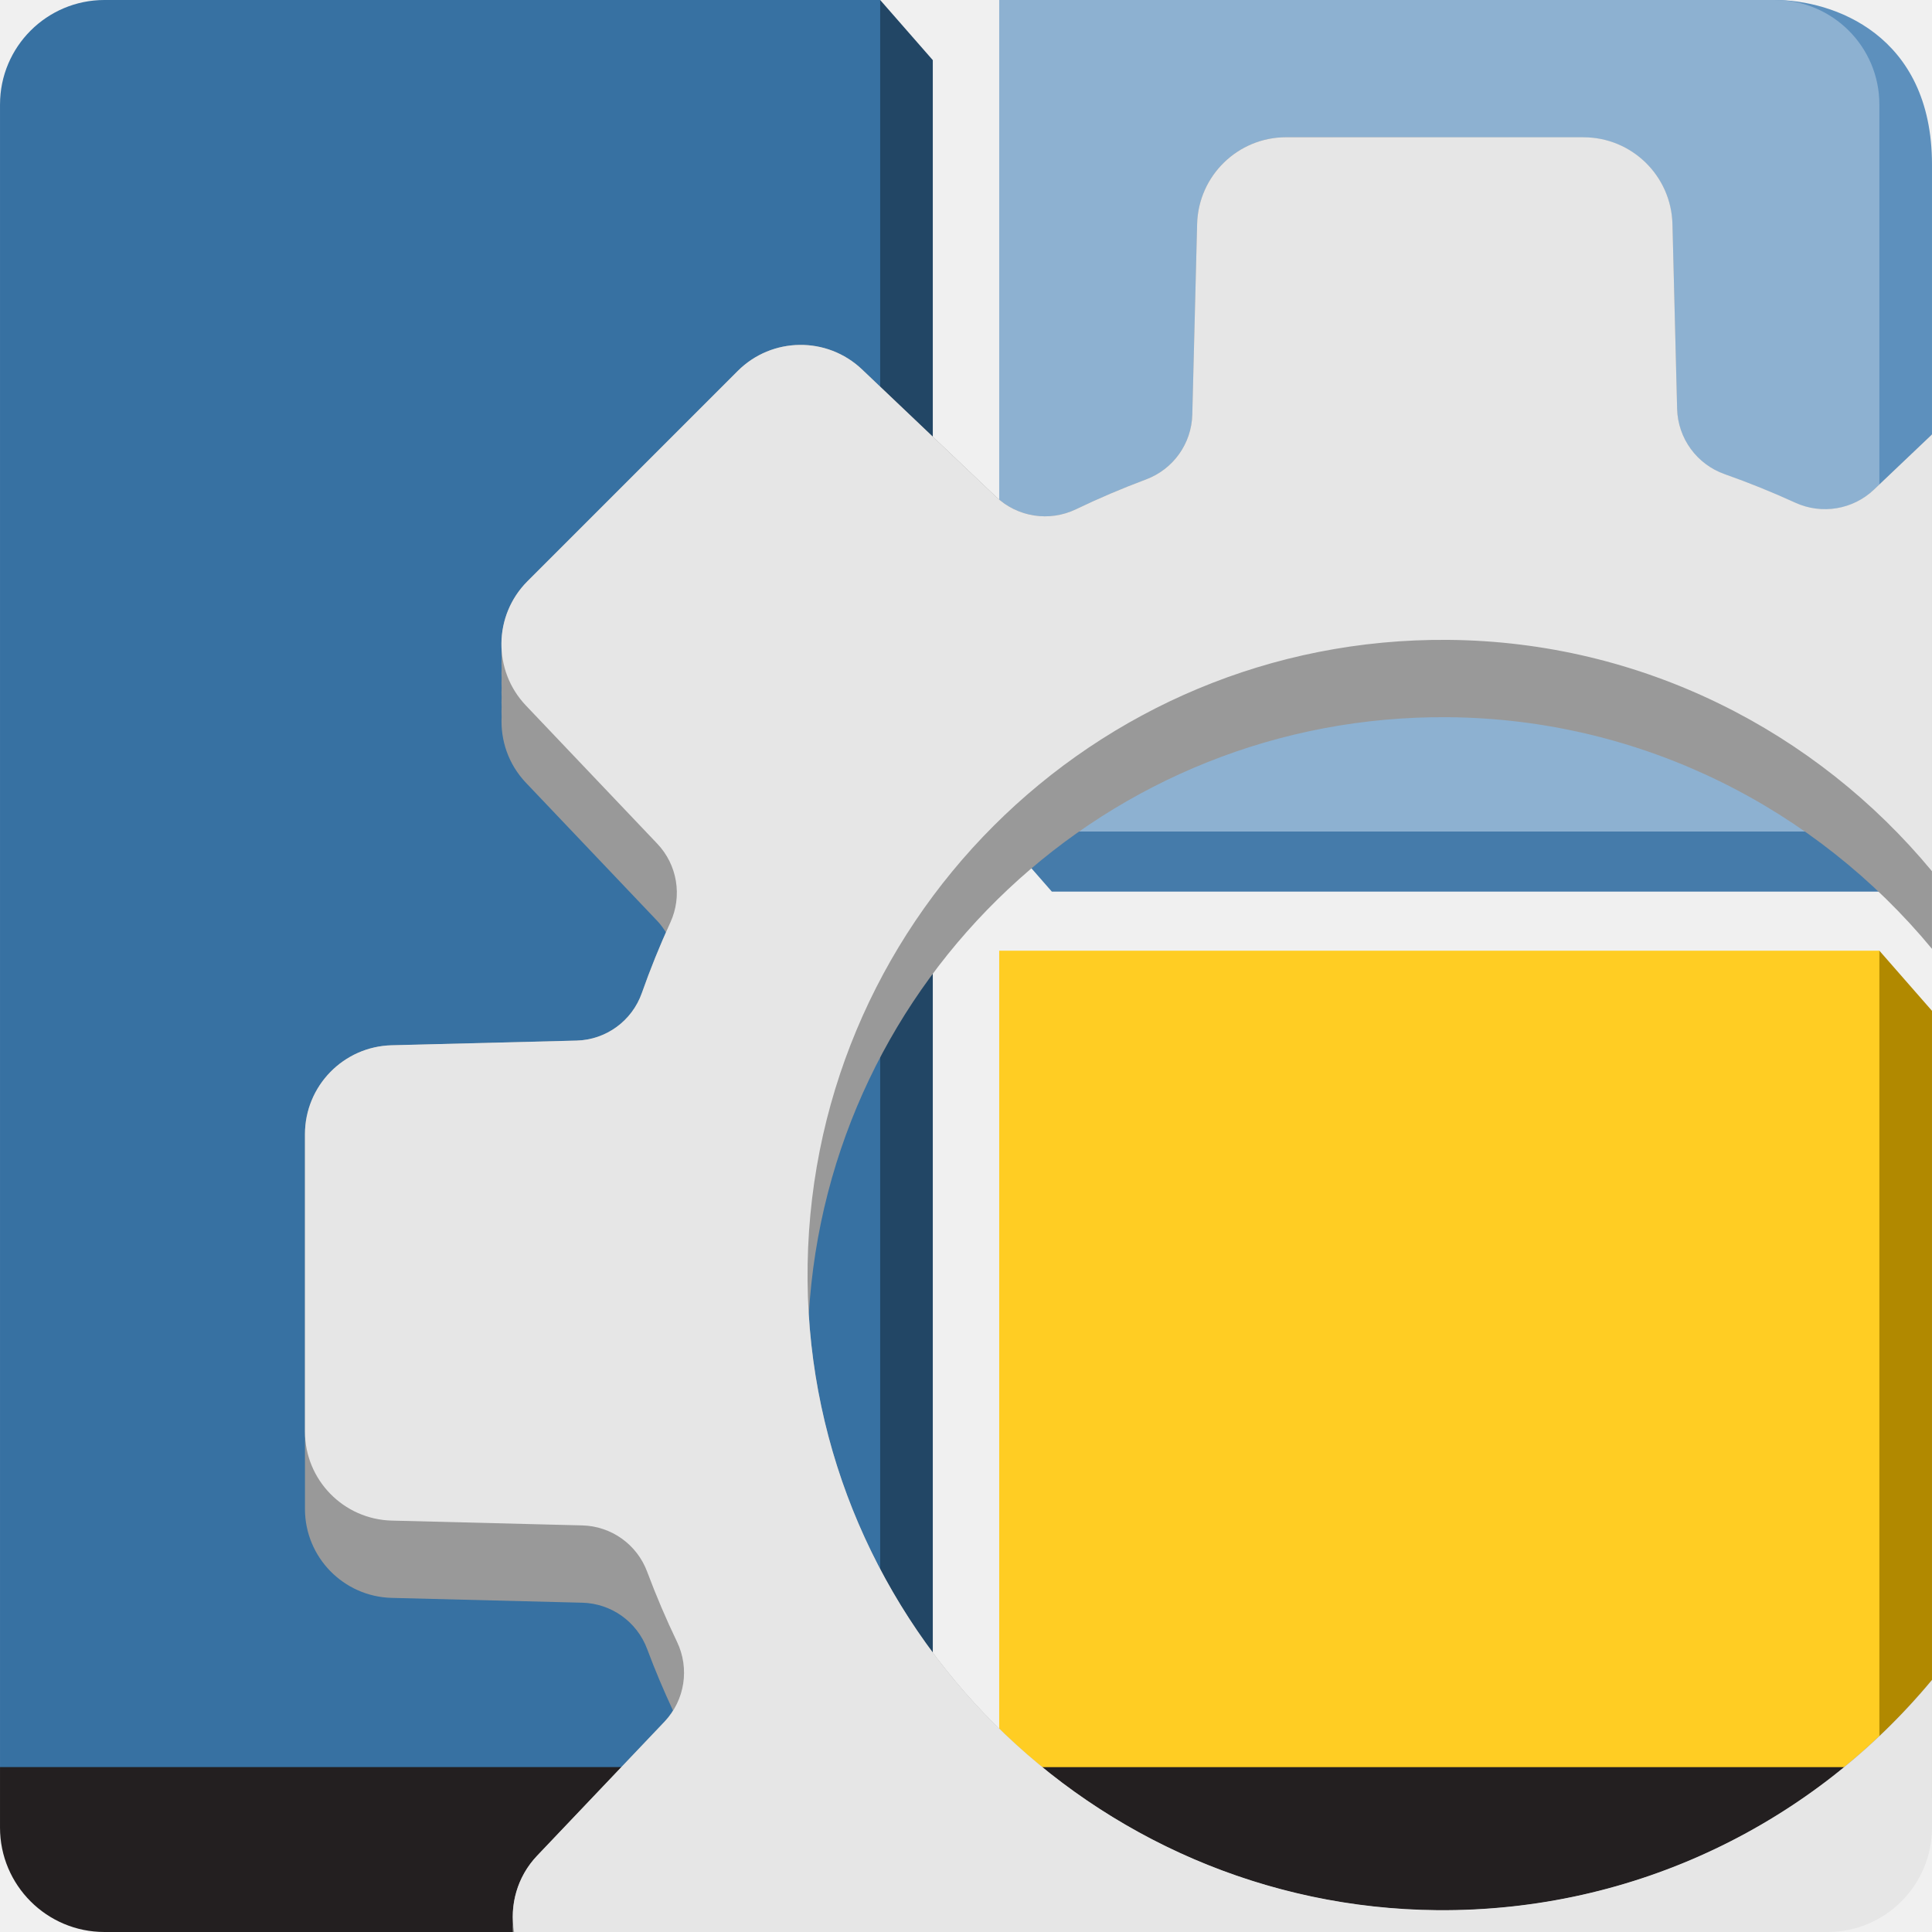
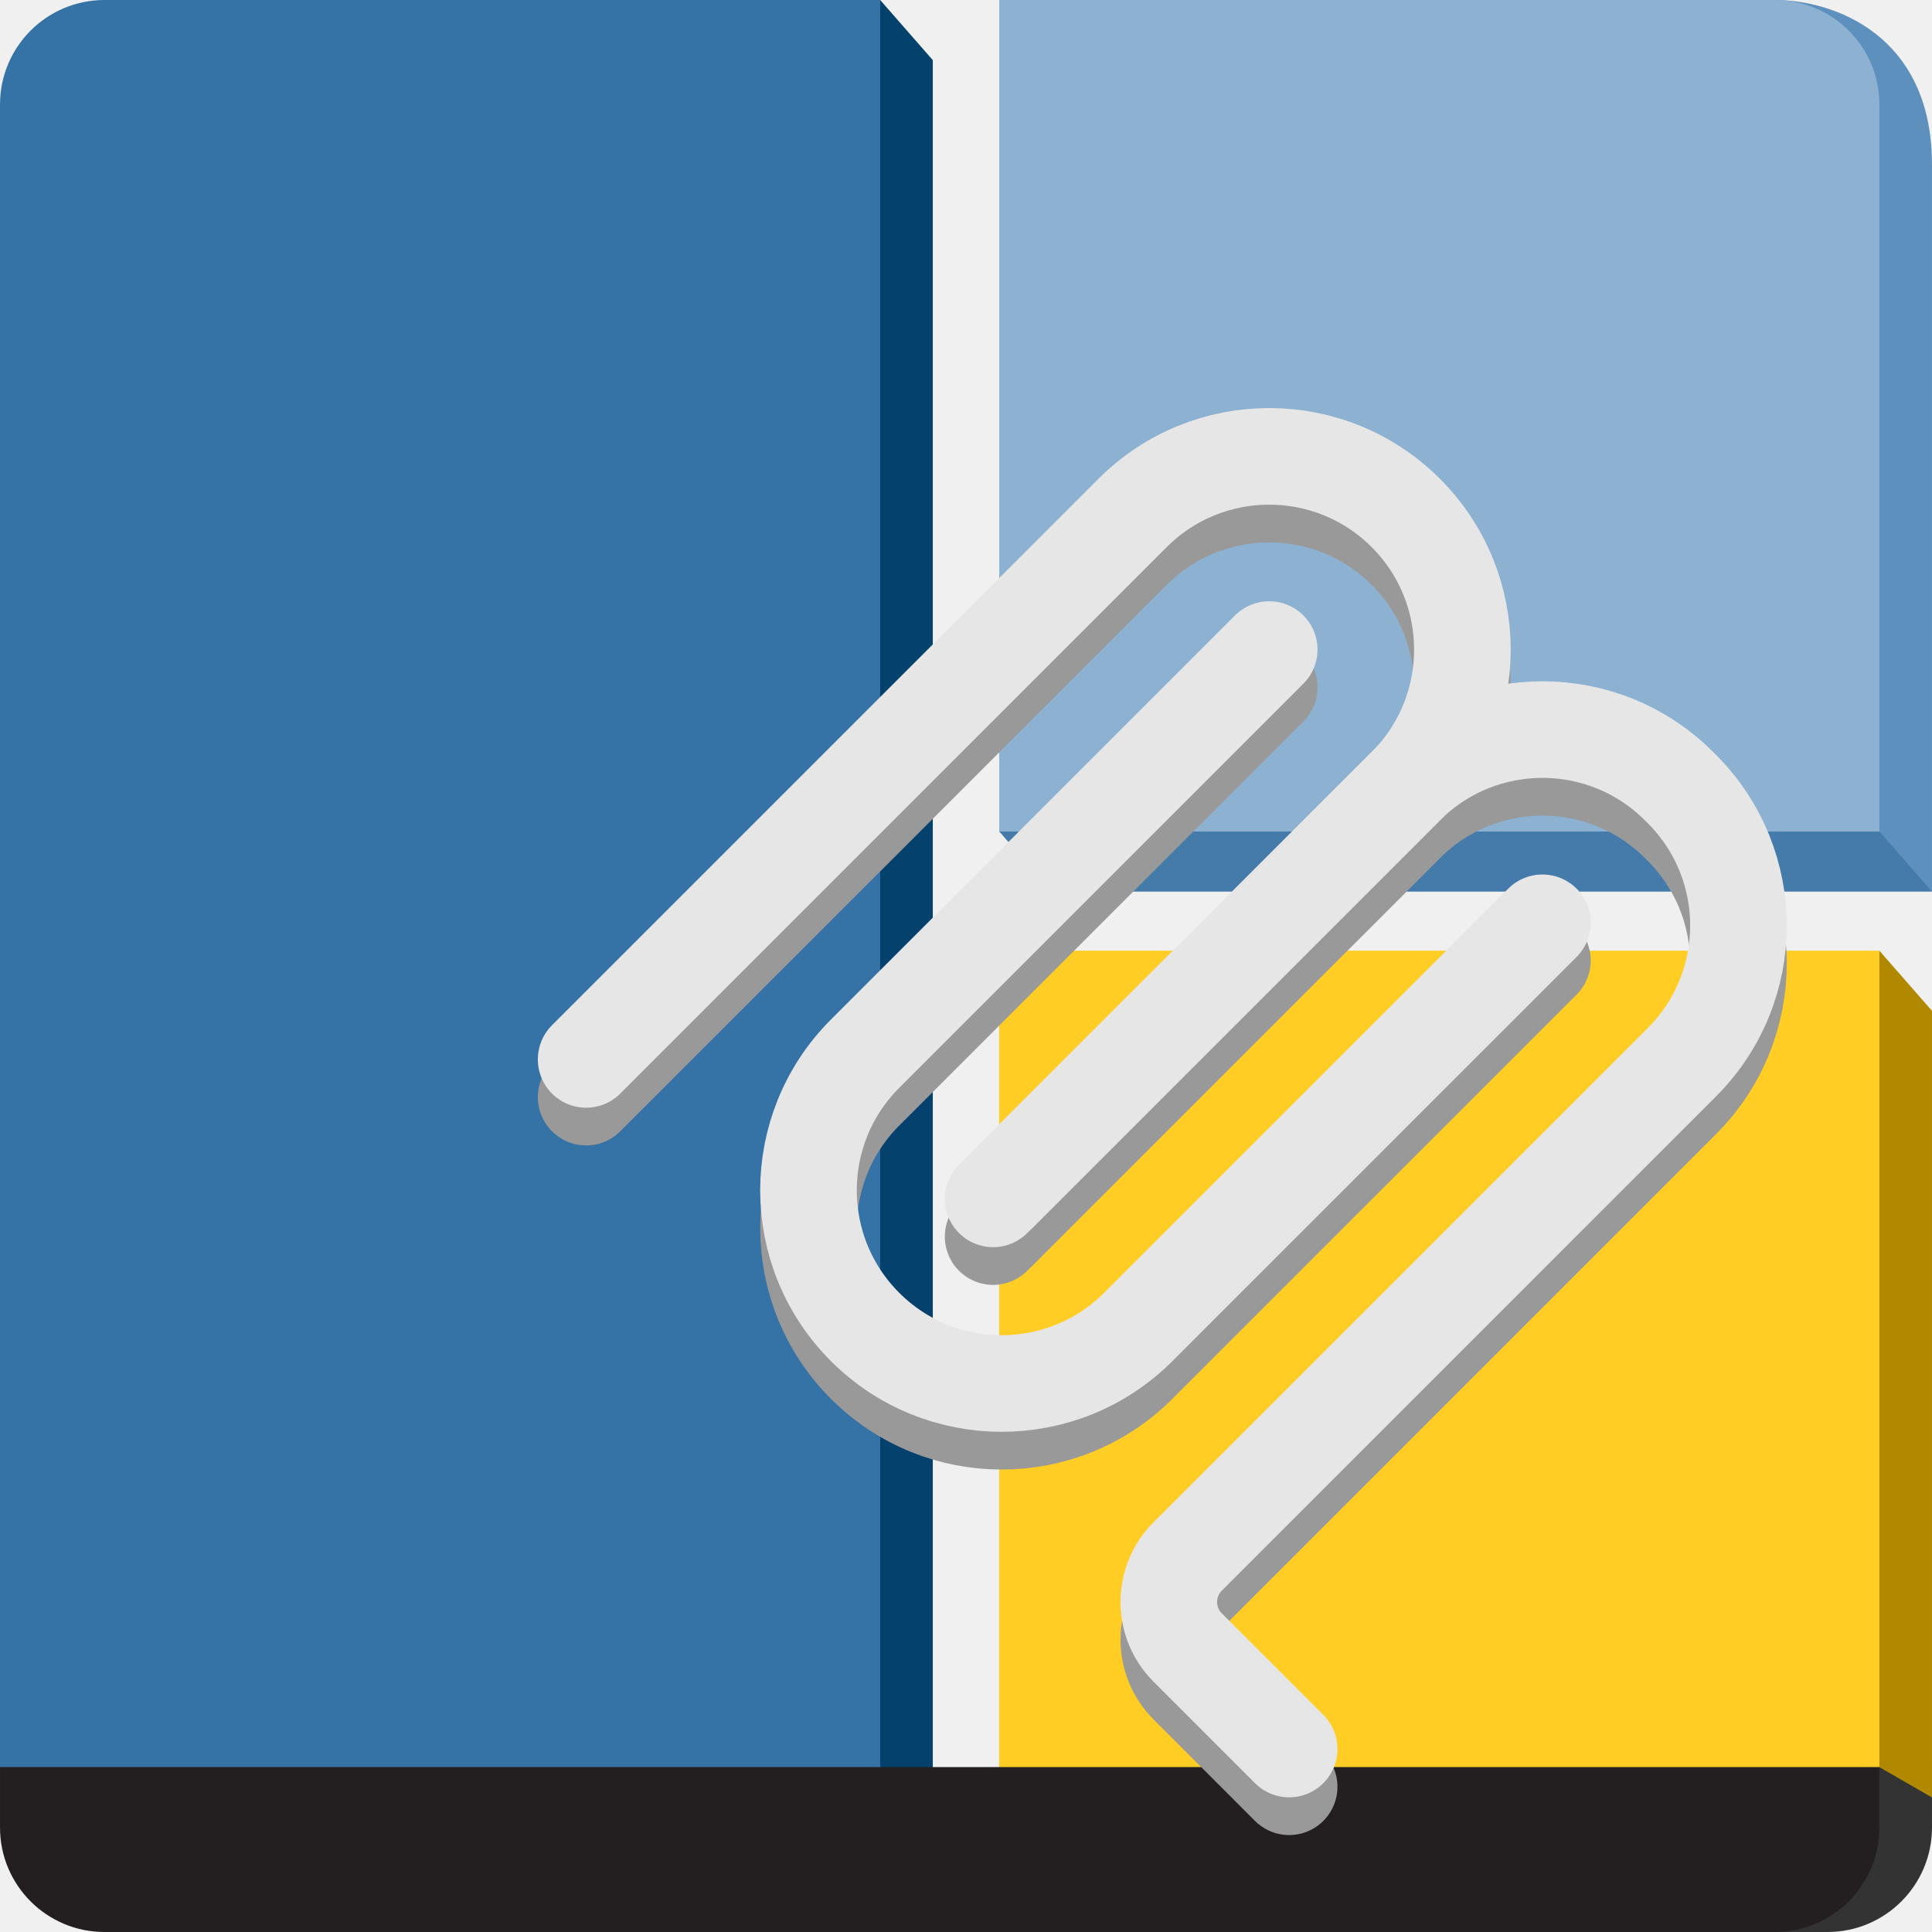
- <svg xmlns="http://www.w3.org/2000/svg" width="512" height="512" viewBox="0 0 135.467 135.467" version="1.1" id="svg5">
-   <defs id="defs2">
-     <style id="style12147">.cls-1{fill:#8db1d1;}.cls-2{fill:#3771a2;}.cls-3{fill:#ffcd23;}.cls-4{fill:#231f20;}.cls-5{fill:#fff;fill-rule:evenodd;opacity:0.23;}</style>
-   </defs>
-   <g id="layer2" style="display:inline" transform="translate(-210.2896,-409.9811)">
-     <g id="Blue-Square-group-object-Shape" transform="matrix(1.024,0,0,1.024001,-5.046951,-9.84)">
-       <path id="Blue-Square-shadow-object-Shape" style="fill:#224665;fill-opacity:1;stroke-width:5.79" class="cls-2" d="M 227.789,0 213.982,3.699 V 460.621 H 241.408 V 15.564 Z" transform="matrix(0.2645833,0,0,0.2645833,210.2896,409.9811)">
-         </path>
-       <path class="cls-2" d="m 210.29,417.136 v 113.864 l 60.269,2.601 V 409.981 h -53.114 c -3.951,0 -7.154,3.203 -7.154,7.154 z" id="Blue-Square-object-Shape" style="stroke-width:1.532">
-         </path>
+ <svg xmlns="http://www.w3.org/2000/svg" width="512" height="512" viewBox="0 0 135.467 135.467" role="img" aria-label="libtmux for Python — MCP" class="libtmux-logo" data-language="python" data-variant="mcp" focusable="false">
+   <g transform="translate(-210.2896,-409.9811)" data-part="artwork">
+     <path d="m 334.665,533.886 v 11.562 h 3.765 c 4.046,2.1e-4 7.326,-3.28 7.326,-7.326 v -4.235 z" fill="#333333" data-part="base-edge" />
+     <g transform="matrix(1.024,0,0,1.024,-5.046942,-9.83953)" data-part="primary-tile">
+       <path d="M 227.789,0 213.982,3.699 V 460.621 H 241.408 V 15.564 Z" transform="matrix(0.2645833,0,0,0.2645833,210.2896,409.9811)" fill="#04416C" data-part="primary-edge" />
+       <path d="m 210.29,417.136 v 113.864 l 60.269,2.601 V 409.981 h -53.114 c -3.951,0 -7.154,3.203 -7.154,7.154 z" fill="#3572A5" data-part="primary" />
    </g>
-     <g id="Yellow-Square-group-object-Shape" transform="matrix(1.024,0,0,1.024001,-5.046951,-9.84)">
-       <path id="Yellow-Square-Shadow-object-Shape" style="fill:#b18900;fill-opacity:1;stroke-width:5.79" class="cls-3" d="m 486.381,246.039 -5.248,4.998 v 207.221 l 5.248,-0.932 L 500,465.189 V 261.604 Z" transform="matrix(0.2645833,0,0,0.2645833,210.2896,409.9811)">
-         </path>
-       <path id="Yellow-Square-object-Shape" style="stroke-width:1.532" class="cls-3" d="m 278.709,475.079 v 64.888 l 60.269,-8.985 v -55.903 z">
-         </path>
+     <g transform="matrix(1.024,0,0,1.024,-5.046942,-9.83953)" data-part="lower-tile">
+       <path d="m 486.381,246.039 -5.248,4.998 v 207.221 l 5.248,-0.932 L 500,465.189 V 261.604 Z" transform="matrix(0.2645833,0,0,0.2645833,210.2896,409.9811)" fill="#B18900" data-part="lower-edge" />
+       <path d="m 278.709,475.079 v 64.888 l 60.269,-8.985 v -55.903 z" fill="#FFCD23" data-part="lower" />
    </g>
-     <path id="Bottom-bar-object-Shape" style="stroke-width:1.569" class="cls-4" d="m 210.29,533.886 v 4.236 c 9e-5,4.046 3.28,7.326 7.326,7.326 h 28.631 l 81.27,-1.022 14.55,-10.539 v 0 z">
-       </path>
-     <g id="Light-Blue-Square-group-object-Shape" transform="matrix(1.024,0,0,1.024001,-5.046951,-9.84)">
-       <path id="Light-Blue-Square-Shadow-1-object-Shape" style="fill:#5d90bd;fill-opacity:1;stroke-width:5.79" class="cls-1" d="m 459.34,0 -25.336,2.107 h 21.383 c 14.934,0 27.041,12.107 27.041,27.041 V 129.83 l 6.176,13.246 L 500,112.434 V 42.604 C 499.999,8.818 474.274,-6.8031496e-4 459.34,0 Z" transform="matrix(0.2645833,0,0,0.2645833,210.2896,409.9811)">
-         </path>
-       <path class="cls-1" d="m 331.823,409.981 h -53.114 v 56.933 h 60.269 v -49.778 c 0,-3.951 -3.203,-7.154 -7.154,-7.154 z" id="Light-Blue-Square-object-Shape" style="stroke-width:1.532">
-         </path>
-       <path style="fill:#457baa;fill-opacity:1;stroke:none;stroke-width:0.486;stroke-linecap:round;stroke-linejoin:round;paint-order:stroke fill markers;stop-color:#000000" d="m 278.709,466.914 h 60.269 l 3.603,4.118 h -60.269 z" id="Light-Blue-Square-Shadow-2-object-Shape">
-         </path>
+     <path d="m 210.29,533.886 v 4.235 c 9e-5,4.046 3.28,7.327 7.326,7.326 h 117.124 c 4.046,2e-4 7.326,-3.28 7.326,-7.326 v -4.235 z" fill="#231F20" data-part="base" />
+     <g transform="matrix(1.024,0,0,1.024,-5.046942,-9.83953)" data-part="upper-tile">
+       <path d="m 459.34,0 -25.336,2.107 h 21.383 c 14.934,0 27.041,12.107 27.041,27.041 l 1.517,183.65 2.435,2.38 -1.845,1.911 15.464,13.653 L 500,42.604 C 499.999,8.818 474.274,-6.8031496e-4 459.34,0 Z" transform="matrix(0.2645833,0,0,0.2645833,210.2896,409.9811)" fill="#5D90BD" data-part="upper-side" />
+       <path d="m 331.823,409.981 h -53.114 v 56.933 h 60.269 v -49.778 c 0,-3.951 -3.203,-7.154 -7.154,-7.154 z" fill="#8DB1D1" data-part="upper" />
+       <path d="m 278.709,466.914 h 60.269 l 3.603,4.118 h -60.269 z" fill="#457BAA" data-part="upper-bottom" />
    </g>
-     <g id="Gear-object-Group" transform="matrix(1.024,0,0,1.024001,-5.046951,-9.84)">
-       <path id="Gear-Shadow-object-Shape" style="fill:#999999;fill-opacity:1;fill-rule:nonzero;stroke:none;stroke-width:0.406" d="m 298.357,419.379 c -3.307,0 -6.011,2.636 -6.095,5.942 l -0.33,13.047 c -0.05,1.989 -1.305,3.746 -3.168,4.442 -1.635,0.611 -3.236,1.293 -4.798,2.043 -1.828,0.878 -4.005,0.541 -5.475,-0.856 l -9.175,-8.721 c -2.397,-2.279 -6.174,-2.231 -8.512,0.108 l -14.395,14.394 c -1.276,1.276 -1.865,2.98 -1.771,4.655 -0.012,0.22 -0.012,0.44 0,0.661 -0.012,0.22 -0.012,0.44 0,0.661 -0.012,0.22 -0.012,0.44 0,0.661 -0.012,0.22 -0.012,0.44 0,0.661 -0.012,0.22 -0.012,0.44 0,0.661 -0.012,0.22 -0.012,0.44 0,0.661 -0.012,0.22 -0.012,0.44 0,0.661 -0.084,1.614 0.465,3.257 1.663,4.518 l 8.995,9.462 c 0.231,0.243 0.422,0.51 0.594,0.787 -0.6,1.358 -1.153,2.741 -1.65,4.151 -0.673,1.91 -2.45,3.208 -4.474,3.259 l -12.652,0.32 c -3.306,0.084 -5.943,2.789 -5.943,6.096 v 0.661 0.661 0.661 0.661 2.641 15.074 0.661 0.661 0.661 0.661 0.661 0.661 0.661 0.661 c 0,3.307 2.637,6.011 5.943,6.095 l 13.047,0.33 c 1.989,0.05 3.745,1.305 4.441,3.169 0.535,1.434 1.13,2.839 1.772,4.217 -0.17,0.271 -0.359,0.534 -0.586,0.773 l -8.722,9.174 c -1.199,1.261 -1.747,2.905 -1.663,4.52 -0.012,0.22 -0.012,0.44 0,0.661 v 0.046 h 0.087 l 10.039,-9.518 29.639,8.953 h 43.476 l 13.935,-16.694 v -0.022 c -8.049,9.728 -20.243,15.901 -33.883,15.784 -22.831,-0.195 -41.623,-18.242 -43.025,-40.781 1.341,-22.943 20.459,-41.116 43.784,-40.916 13.29,0.113 25.205,6.283 33.124,15.86 v -3.907 -20.278 -11.024 l -3.97,3.774 c -1.444,1.373 -3.577,1.726 -5.389,0.897 -1.575,-0.72 -3.187,-1.373 -4.834,-1.953 -1.91,-0.673 -3.208,-2.45 -3.259,-4.474 l -0.32,-12.653 c -0.084,-3.306 -2.788,-5.942 -6.095,-5.942 z">
-         </path>
-       <path id="Gear-object-Shape" style="fill:#e6e6e6;fill-opacity:1;fill-rule:nonzero;stroke:none;stroke-width:0.406" d="m 298.357,419.379 c -3.307,0 -6.011,2.637 -6.095,5.943 l -0.331,13.047 c -0.05,1.989 -1.304,3.745 -3.168,4.441 -1.635,0.611 -3.236,1.293 -4.797,2.043 -1.828,0.878 -4.006,0.541 -5.476,-0.856 l -9.174,-8.721 c -2.397,-2.279 -6.174,-2.231 -8.513,0.108 l -14.394,14.395 c -2.338,2.338 -2.386,6.115 -0.108,8.512 l 8.995,9.462 c 1.373,1.444 1.726,3.577 0.897,5.389 -0.721,1.575 -1.373,3.187 -1.953,4.833 -0.673,1.91 -2.45,3.208 -4.474,3.259 l -12.652,0.32 c -3.306,0.084 -5.943,2.788 -5.943,6.095 v 20.358 c 0,3.307 2.637,6.011 5.943,6.095 l 13.047,0.33 c 1.988,0.05 3.746,1.305 4.441,3.168 0.611,1.635 1.293,3.236 2.043,4.798 0.878,1.828 0.541,4.006 -0.856,5.475 l -8.722,9.175 c -1.375,1.447 -1.888,3.394 -1.576,5.226 h 0.747 24.321 61.265 3.603 c 3.951,0 7.154,-3.203 7.154,-7.154 v -2.056 -8.05 c -8.053,9.719 -20.25,15.879 -33.883,15.763 -23.613,-0.202 -42.909,-19.499 -43.111,-43.111 -0.207,-24.318 19.551,-44.077 43.869,-43.87 13.285,0.113 25.204,6.271 33.125,15.842 v -18.883 -11.024 l -3.971,3.775 c -1.444,1.373 -3.576,1.726 -5.388,0.897 -1.575,-0.72 -3.188,-1.373 -4.834,-1.953 -1.91,-0.673 -3.207,-2.451 -3.259,-4.474 l -0.32,-12.652 c -0.083,-3.306 -2.788,-5.943 -6.095,-5.943 z">
-         </path>
+   </g>
+   <g transform="scale(0.2645833)" data-part="mcp-emblem">
+     <g transform="translate(102,82) scale(2.133333)">
+       <g fill="none" stroke="#999999" stroke-width="12" stroke-linecap="round" data-part="mcp-shadow">
+         <path d="M25 97.853L92.882 29.971C102.255 20.598 117.451 20.598 126.823 29.971V29.971C136.196 39.343 136.196 54.539 126.823 63.912L75.558 115.177" data-part="mcp-shadow-1" />
+         <path d="M76.265 114.47L126.823 63.912C136.196 54.539 151.392 54.539 160.765 63.912L161.118 64.265C170.491 73.638 170.491 88.834 161.118 98.206L99.725 159.6C96.601 162.724 96.601 167.789 99.725 170.913L112.331 183.52" data-part="mcp-shadow-2" />
+         <path d="M109.853 46.941L59.648 97.146C50.276 106.518 50.276 121.714 59.648 131.087V131.087C69.021 140.459 84.217 140.459 93.589 131.087L143.794 80.882" data-part="mcp-shadow-3" />
+       </g>
+     </g>
+     <g transform="translate(102,72) scale(2.133333)">
+       <g fill="none" stroke="#E6E6E6" stroke-width="12" stroke-linecap="round" data-part="mcp-symbol">
+         <path d="M25 97.853L92.882 29.971C102.255 20.598 117.451 20.598 126.823 29.971V29.971C136.196 39.343 136.196 54.539 126.823 63.912L75.558 115.177" data-part="mcp-symbol-1" />
+         <path d="M76.265 114.47L126.823 63.912C136.196 54.539 151.392 54.539 160.765 63.912L161.118 64.265C170.491 73.638 170.491 88.834 161.118 98.206L99.725 159.6C96.601 162.724 96.601 167.789 99.725 170.913L112.331 183.52" data-part="mcp-symbol-2" />
+         <path d="M109.853 46.941L59.648 97.146C50.276 106.518 50.276 121.714 59.648 131.087V131.087C69.021 140.459 84.217 140.459 93.589 131.087L143.794 80.882" data-part="mcp-symbol-3" />
+       </g>
    </g>
  </g>
</svg>
